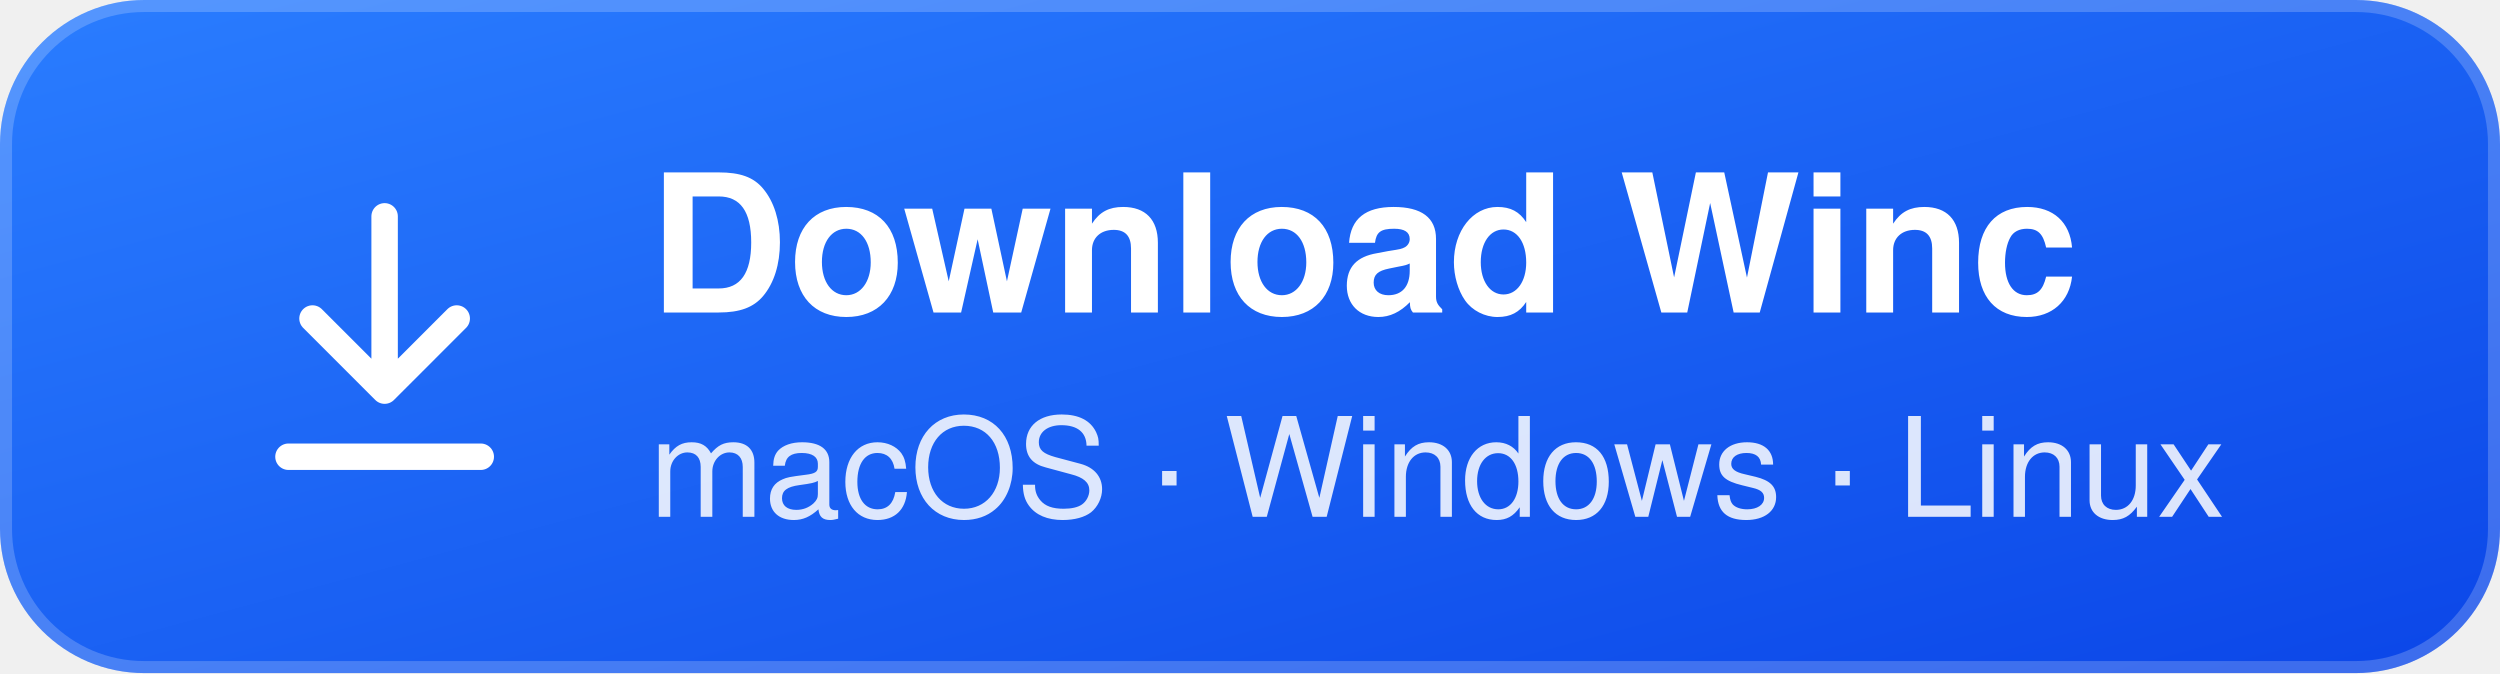
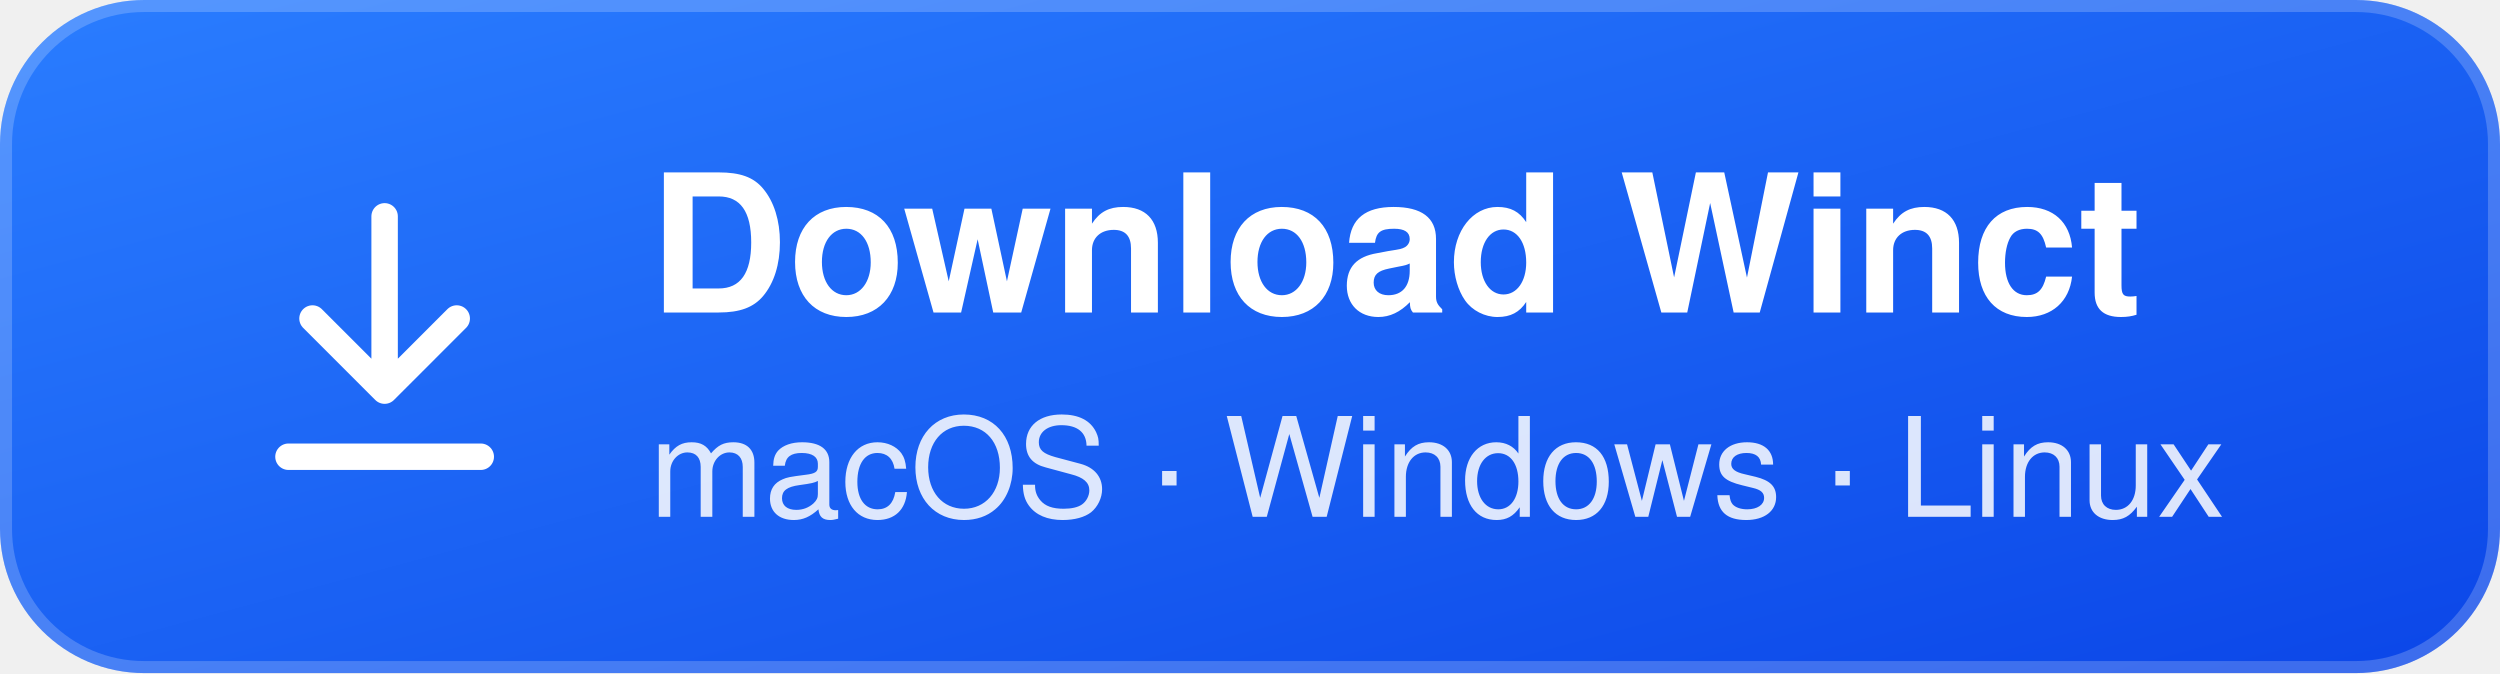
- <svg xmlns="http://www.w3.org/2000/svg" width="208" height="56" viewBox="0 0 208 56" role="img" aria-label="Download Winc for macOS, Windows, and Linux">
+ <svg xmlns="http://www.w3.org/2000/svg" width="208" height="56" viewBox="0 0 208 56" role="img" aria-label="Download Winct for macOS, Windows, and Linux">
  <defs>
    <linearGradient id="fill" x1="0" y1="0" x2="1" y2="1">
      <stop offset="0" stop-color="#2A7DFF" />
      <stop offset="1" stop-color="#0B46E8" />
    </linearGradient>
  </defs>
  <rect width="208" height="56" rx="12" fill="url(#fill)" />
  <rect x="0.5" y="0.5" width="207" height="55" rx="11.5" fill="none" stroke="#fff" stroke-opacity="0.2" />
  <path d="M32 18v14M26 26.5l6 6 6-6M24 38h16" fill="none" stroke="#fff" stroke-width="2.2" stroke-linecap="round" stroke-linejoin="round" />
-   <text x="54" y="26" font-family="-apple-system, BlinkMacSystemFont, 'Segoe UI', 'PingFang SC', 'Microsoft YaHei', Helvetica, Arial, sans-serif" font-size="16" font-weight="600" fill="#fff">Download Winc</text>
+   <text x="54" y="26" font-family="-apple-system, BlinkMacSystemFont, 'Segoe UI', 'PingFang SC', 'Microsoft YaHei', Helvetica, Arial, sans-serif" font-size="16" font-weight="600" fill="#fff">Download Winct</text>
  <text x="54" y="43" font-family="-apple-system, BlinkMacSystemFont, 'Segoe UI', 'PingFang SC', 'Microsoft YaHei', Helvetica, Arial, sans-serif" font-size="11.5" fill="#fff" fill-opacity="0.85">macOS · Windows · Linux</text>
</svg>
